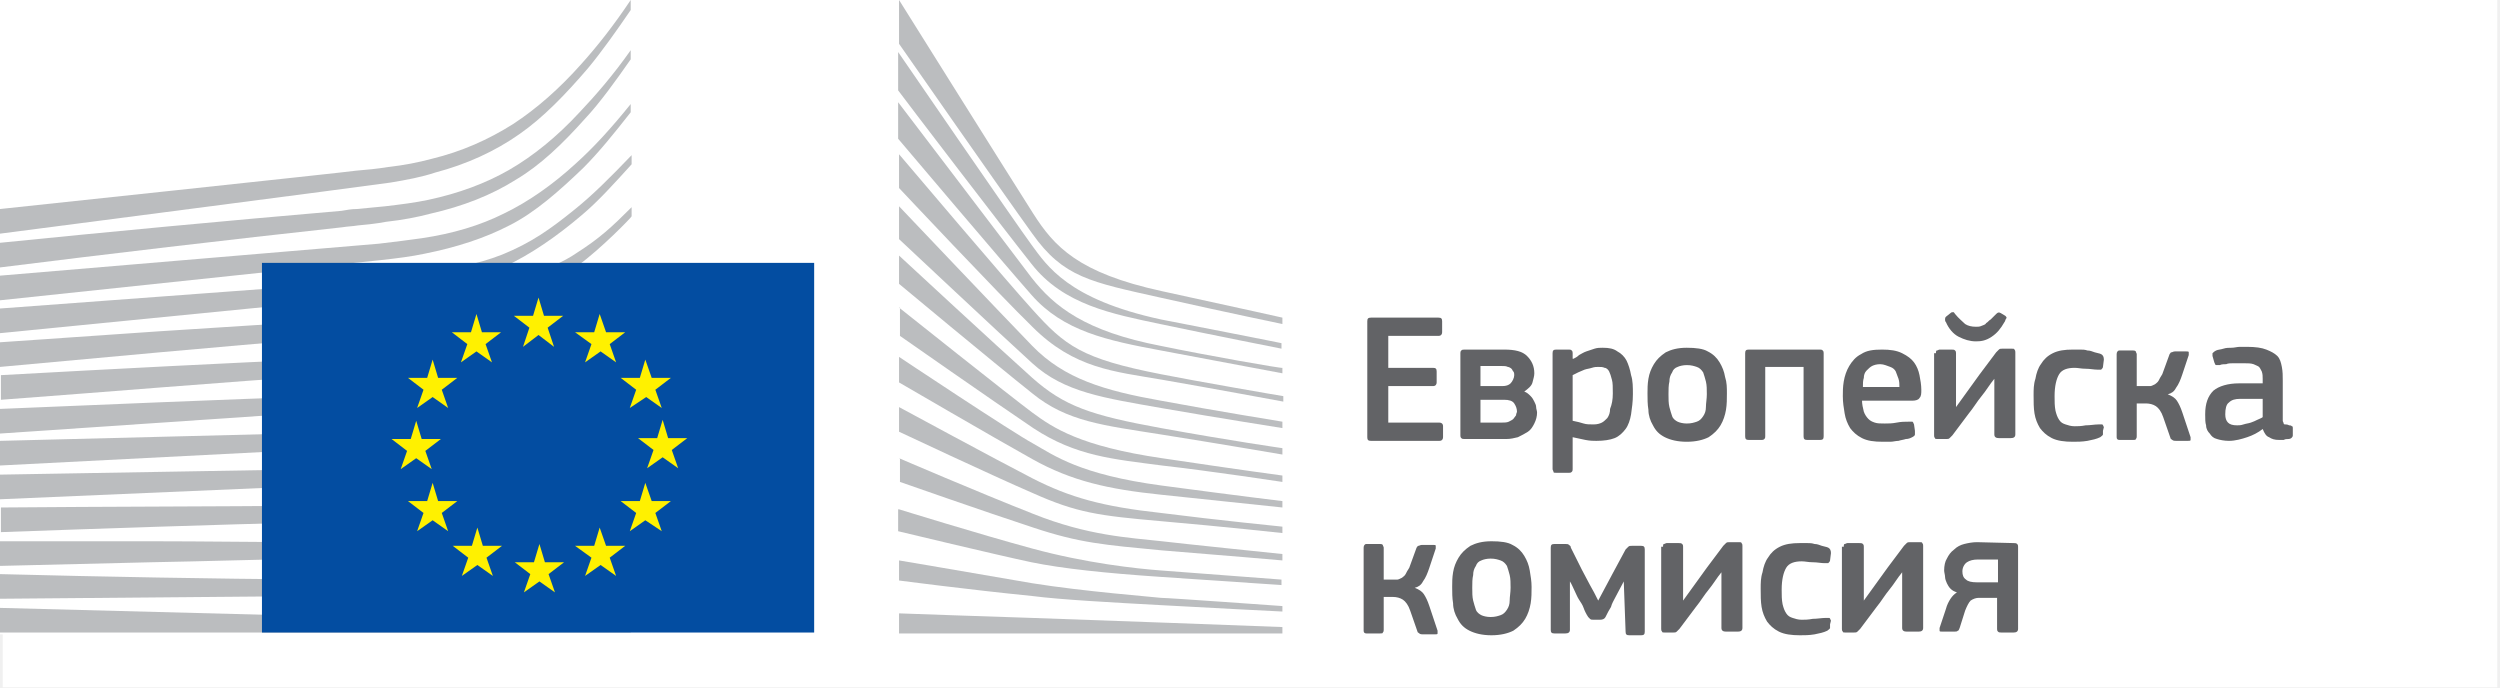
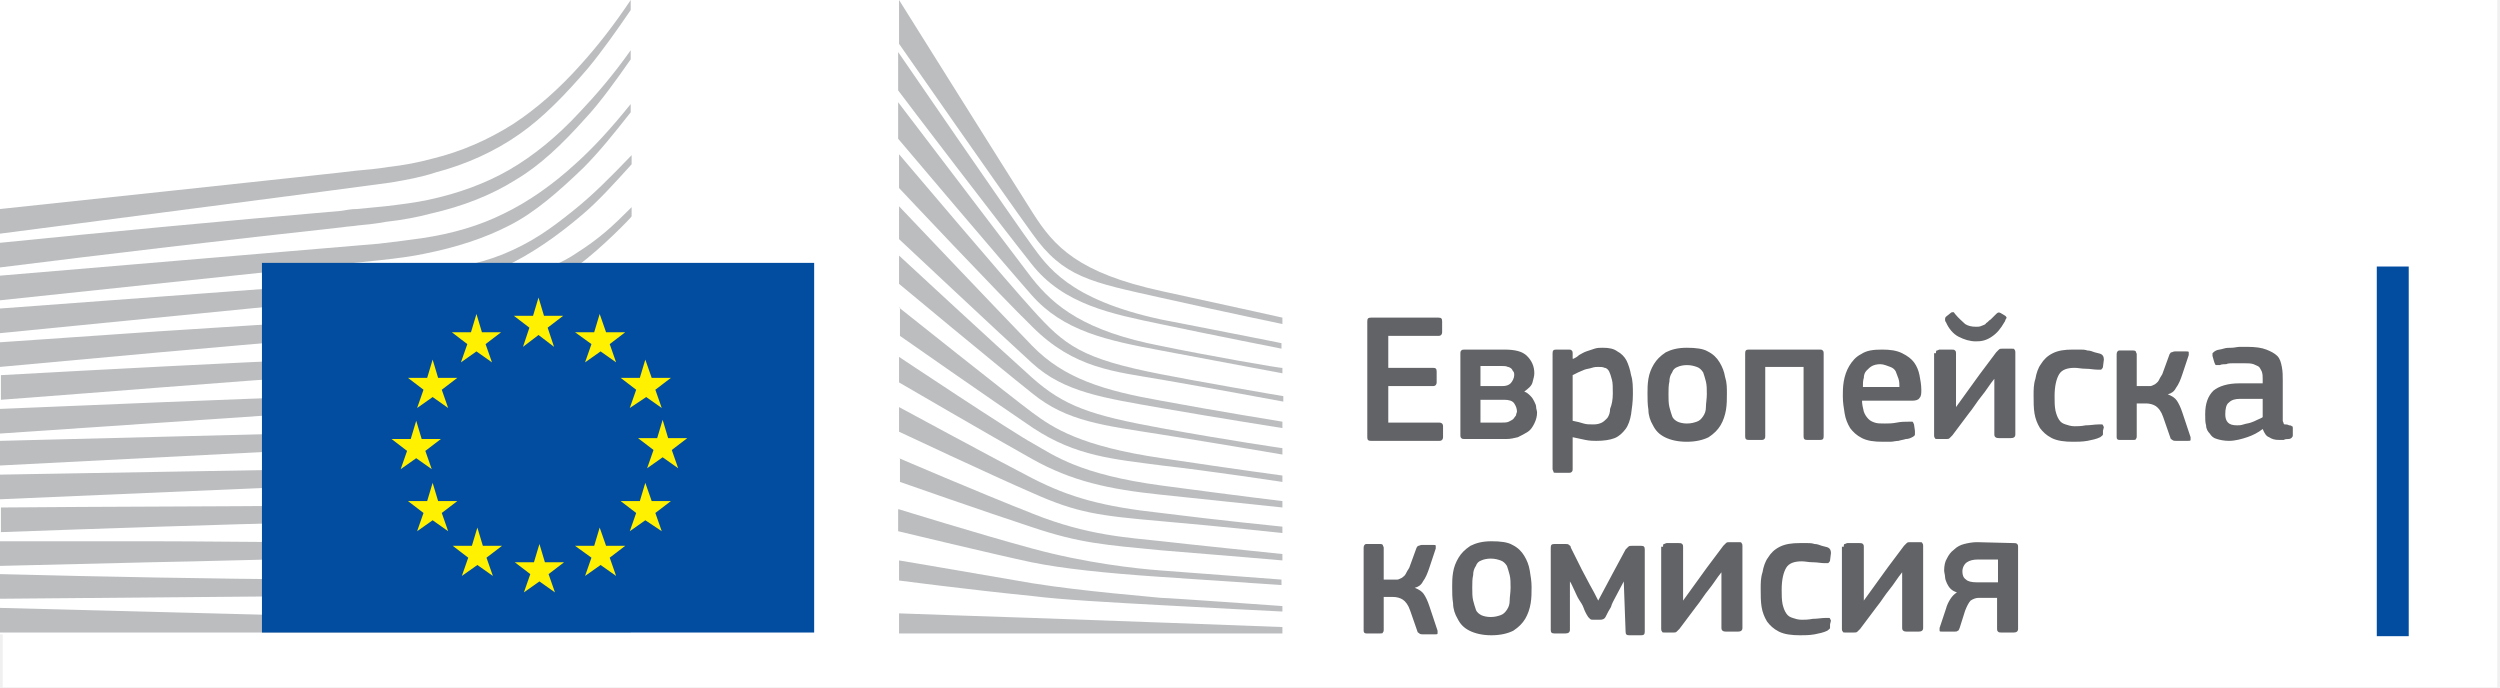
<svg xmlns="http://www.w3.org/2000/svg" version="1.1" id="Layer_1" x="0px" y="0px" viewBox="0 0 273.9 75.3" style="enable-background:new 0 0 273.9 75.3;" xml:space="preserve">
  <style type="text/css">
	.st0{fill:#FFFFFF;}
	.st1{fill:#BBBDBF;}
	.st2{fill:#034DA1;}
	.st3{fill:#FFF100;}
	.st4{fill:#626366;}
</style>
-   <rect x="0.3" y="0" class="st0" width="273.3" height="75.3" />
+   <rect x="0.3" class="st0" width="273.3" height="75.3" />
  <g>
    <path id="path-3" class="st0" d="M0,0h264.9v69.5H0V0z" />
  </g>
  <g id="Page-1">
    <g id="Version-2-menu" transform="translate(-131, -108)">
      <g id="Site-header" transform="translate(131, 108)">
        <g id="logo-copy">
          <g id="Group-20">
            <g id="Clip-39-Copy">
					</g>
            <g id="Group-18-Copy">
-               <path id="Fill-40" class="st1" d="M0,25.6c0,0,41.6-5.4,42.8-5.6c1.8-0.3,3.4-0.6,4.9-1.1c3.4-0.9,6.5-2.3,9.2-4.2        c2.6-1.8,5.1-4.4,7.5-7.2c1.5-1.8,3.2-4.2,4.7-6.4V0c-1.8,2.7-3.6,5-5.4,7c-2.4,2.7-4.9,4.9-7.5,6.6c-2.7,1.7-5.6,3-8.9,3.8        c-1.5,0.4-3,0.7-4.8,0.9c-1.2,0.2-2.3,0.3-3.5,0.4c-0.4,0.1-39,4.2-39,4.2V25.6z" />
+               <path id="Fill-40" class="st1" d="M0,25.6c0,0,41.6-5.4,42.8-5.6c1.8-0.3,3.4-0.6,4.9-1.1c3.4-0.9,6.5-2.3,9.2-4.2        c2.6-1.8,5.1-4.4,7.5-7.2c1.5-1.8,3.2-4.2,4.7-6.4V0c-1.8,2.7-3.6,5-5.4,7c-2.4,2.7-4.9,4.9-7.5,6.6c-2.7,1.7-5.6,3-8.9,3.8        c-1.5,0.4-3,0.7-4.8,0.9c-1.2,0.2-2.3,0.3-3.5,0.4c-0.4,0.1-39,4.2-39,4.2S0,25.6,0,25.6z" />
              <path id="Fill-41" class="st1" d="M55.8,18.6c-2.6,1.5-5.6,2.6-8.9,3.3c-1.4,0.3-3,0.5-4.7,0.7c-1,0.1-2.1,0.2-3.1,0.3        c-0.6,0-1.1,0.1-1.7,0.2C24.6,24.2,11.9,25.4,0,26.6v2.7c12-1.5,24.7-3,37.5-4.4c0.6-0.1,1.1-0.1,1.7-0.2        c1-0.1,2.1-0.2,3.1-0.4c1.8-0.2,3.4-0.5,4.9-0.9c3.5-0.8,6.6-2,9.3-3.7c2.7-1.6,5.1-3.9,7.6-6.7c1.6-1.7,3.4-4.2,5-6.5v-1        c-1.9,2.7-3.8,4.9-5.6,6.8C61,15,58.4,17.1,55.8,18.6" />
              <path id="Fill-42" class="st1" d="M63.1,17.9c-2.5,2.3-5.2,4.2-7.9,5.5c-2.6,1.3-5.6,2.2-9,2.7c-1.4,0.2-3,0.4-4.7,0.6L0,30.2        v2.7L36.9,29l4.8-0.5c1.8-0.2,3.4-0.4,4.8-0.7c3.5-0.7,6.6-1.7,9.3-3.1c2.8-1.4,5.5-3.8,8.1-6.3c1.7-1.7,3.4-3.8,5.2-6.1v-0.9        C67,14,65.1,16.1,63.1,17.9" />
              <path id="Fill-43" class="st1" d="M53.1,32c-2.4,1.4-4.2,2.1-7.7,2.5c-2.1,0.2-4.2,0.3-6.3,0.4c-1,0.1-2,0.1-3,0.2        c-6.3,0.4-12.4,0.8-18.7,1.2L0,37.5v2.7l17.5-1.6c5.7-0.5,12.2-1.1,18.7-1.6l4.7-0.4c1.8-0.1,3.3-0.3,4.7-0.5        c3.6-0.5,6.6-1.2,9.3-2.2c2.9-1.1,5.6-2.8,8.4-4.8c2.5-1.8,5.9-5.3,5.9-5.4v-1c-2.2,2.2-3.5,3.4-6,5        C60.2,29.8,55.2,30.8,53.1,32" />
              <path id="Fill-44" class="st1" d="M54,37.2c-2.6,0.8-5.6,1.3-9,1.6c-1.4,0.1-2.9,0.2-4.6,0.3l-4.6,0.2        c-11.5,0.5-23,1.1-35.7,1.8v2.7c12.1-0.9,23.9-1.9,35.8-2.7l4.6-0.3c1.8-0.1,3.3-0.2,4.7-0.4c3.5-0.4,6.6-1,9.2-1.9        c3-0.9,5.9-2.3,8.6-4.1c2-1.3,4-2.8,6.2-4.7l0,0c-2.3,2-4.5,2.4-6.7,3.8C59.7,35.1,56.8,36.3,54,37.2" />
              <path id="Fill-45" class="st1" d="M53.5,41.7c-2.6,0.6-5.5,1-9,1.3c-1.4,0.1-2.8,0.2-4.6,0.2l-4.6,0.2        C23.8,43.8,12,44.3,0,44.8v2.7c11.9-0.8,23.6-1.6,35.4-2.4l4.6-0.3c1.8-0.1,3.3-0.2,4.6-0.3c3.6-0.3,6.5-0.8,9.2-1.5        c3-0.8,6-1.9,8.7-3.4c2.1-1.1,4.3-2.5,6.5-4.2v-1.2c-2.4,1.7-4.7,3.2-7,4.3C59.4,40,56.5,41,53.5,41.7" />
              <path id="Fill-46" class="st1" d="M53.1,46.1c-2.6,0.5-5.5,0.8-9,1c-1.3,0.1-2.7,0.1-4.5,0.2L0,48.3V51l35.1-1.8l4.6-0.2        c1.8-0.1,3.2-0.2,4.6-0.3c3.5-0.3,6.4-0.7,9.1-1.2c3.1-0.6,6-1.6,8.8-2.8c2.3-1,4.5-2.1,6.9-3.6V40c-2.5,1.5-4.9,2.7-7.3,3.6        C59.1,44.7,56.1,45.6,53.1,46.1" />
              <path id="Fill-47" class="st1" d="M52.8,50.5c-4.9,0.7-9.9,0.7-14.7,0.8c-1.1,0-2.2,0-3.3,0.1L0,52v2.7l34.9-1.5        c1.1-0.1,2.2-0.1,3.3-0.1c4.9-0.2,9.9-0.4,14.8-1.2c3.1-0.5,6.1-1.2,8.9-2.2c2.3-0.8,4.7-1.8,7.2-3v-1        c-2.6,1.2-5.1,2.2-7.5,2.9C58.8,49.5,55.9,50.1,52.8,50.5" />
              <path id="Fill-48" class="st1" d="M52.6,55c-4.6,0.4-9.2,0.4-13.7,0.4c-1.4,0-2.8,0-4.2,0c-11.5,0.1-23,0.1-34.6,0.2v2.7        c11.1-0.4,22.9-0.8,34.7-1.1c1.4,0,2.8-0.1,4.2-0.1c4.5-0.1,9.2-0.2,13.8-0.7c3.2-0.3,6.1-0.9,8.9-1.6c2.4-0.6,5-1.4,7.5-2.4        v-1c-2.6,0.9-5.2,1.7-7.7,2.3C58.6,54.3,55.7,54.7,52.6,55" />
              <path id="Fill-49" class="st1" d="M52.4,59.4c-1.9,0.1-4,0.1-6.3,0.1c-0.9,0-1.8,0-2.6,0l-9-0.1c-6.1,0-12.2-0.1-17.9-0.1        L0,59.3V62l16.6-0.4c5.7-0.1,11.8-0.3,17.9-0.4l9-0.1c2.5,0,5.7-0.1,9-0.3c3.2-0.2,6.1-0.5,9-1c2.5-0.4,5.1-1,7.7-1.6v-1        c-2.7,0.6-5.3,1.1-7.9,1.5C58.5,59,55.6,59.3,52.4,59.4" />
              <path id="Fill-50" class="st1" d="M43.3,63.6l-8.9-0.1C23,63.4,11.6,63.2,0,62.9v2.7c11.1-0.1,22.8-0.2,34.4-0.3l8.9-0.1        c3-0.1,6-0.1,8.9-0.2c6.1-0.2,11.6-0.6,16.8-1.3v-0.9c-5.2,0.6-10.7,0.9-16.8,0.9C49.3,63.7,46.3,63.7,43.3,63.6" />
              <path id="Fill-51" class="st1" d="M69.1,68.4L0,66.6v2.7h69.1V68.4z" />
              <path id="Fill-52" class="st1" d="M62.9,23c-2.6,2.1-4.7,3.6-7.9,4.9c-2.8,1.1-5.8,1.6-9.2,2.1c-2.2,0.3-4.5,0.8-6.7,0.9        c-0.9,0.1-1.8,0.1-2.7,0.2L0,33.8v2.7l36.5-3.6l4.7-0.4c1.8-0.2,3.3-0.4,4.8-0.6c3.5-0.6,6.6-1.4,9.3-2.7        c2.8-1.3,5.7-3.3,8.4-5.6c1.8-1.5,3.6-3.5,5.5-5.6v-1C66.8,19.5,64.9,21.4,62.9,23" />
              <path id="Fill-53" class="st1" d="M98.5,0c0,0,12.4,19.8,14.7,23.4c2.3,3.6,4.9,6.5,14.1,8.5s13.2,2.9,13.2,2.9v0.7        c0,0-5.8-1.2-13.4-2.9s-10.6-2.2-14-7c-2.9-4-14.6-20.8-14.6-20.8V0z" />
              <path id="Fill-54" class="st1" d="M98.5,22.6c0,0,11.3,11.9,14.6,15.3c3.5,3.6,7.9,4.9,14.1,6c5.9,1.1,13.3,2.3,13.3,2.3v0.7        c0,0-7-1.1-13.3-2.2c-6.2-1.1-10.6-1.7-14.1-4.9c-3.2-2.9-14.6-13.6-14.6-13.6V22.6z" />
              <path id="Fill-55" class="st1" d="M98.5,28c0,0,10.8,10,14.6,13.4c3.5,3.1,6.4,4.1,14.1,5.5s13.3,2.2,13.3,2.2v0.7        c0,0-7-1.2-13.3-2.2s-10.3-1.4-14.1-4.5c-4.4-3.5-14.6-12-14.6-12V28z" />
-               <path id="Fill-56" class="st1" d="M98.5,33.7c0,0,12.3,9.8,14.6,11.5c2.3,1.7,5.3,3.7,14.2,5c8.7,1.3,13.2,1.9,13.2,1.9v0.7        c0,0-7.9-1.2-13.2-1.8c-5.3-0.7-9.4-1-14.1-4.1c-4.6-3.1-14.6-10.1-14.6-10.1v-3.1H98.5z" />
+               <path id="Fill-56" class="st1" d="M98.5,33.7c0,0,12.3,9.8,14.6,11.5c2.3,1.7,5.3,3.7,14.2,5c8.7,1.3,13.2,1.9,13.2,1.9v0.7        c0,0-7.9-1.2-13.2-1.8c-5.3-0.7-9.4-1-14.1-4.1c-4.6-3.1-14.6-10.1-14.6-10.1v-3.1C98.6,33.7,98.5,33.7,98.5,33.7z" />
              <path id="Fill-57" class="st1" d="M98.5,39.1c0,0,12.3,8.2,14.7,9.5c2.3,1.3,5.1,3.4,14.1,4.6c9,1.2,13.2,1.7,13.2,1.7v0.7        c0,0-7.5-0.8-13.3-1.4c-5.8-0.6-9.8-1.5-14.1-3.9c-4.3-2.4-14.6-8.4-14.6-8.4V39.1z" />
              <path id="Fill-58" class="st1" d="M98.5,44.6c0,0,10.9,5.9,14.6,7.8c4.1,2.1,7.7,3.1,14.1,3.8c6.3,0.8,13.3,1.5,13.3,1.5v0.7        c0,0-6.4-0.7-13.3-1.3c-6.8-0.6-9.2-0.9-14.1-3.1c-4.4-1.9-14.6-6.7-14.6-6.7V44.6z" />
-               <path id="Fill-59" class="st1" d="M98.5,50.2c0,0,8.6,3.7,14.7,6.1c6,2.4,10.5,2.6,14.1,3c1.6,0.2,13.2,1.4,13.2,1.4v0.7        c0,0-6.9-0.6-13.2-1.1c-6.3-0.6-9-0.8-14.1-2.5c-5.2-1.7-14.6-5-14.6-5v-2.6H98.5z" />
-               <path id="Fill-60" class="st1" d="M98.5,55.8c0,0,8.7,2.7,14.6,4.3s11.4,2.2,14.1,2.4s13.2,1,13.2,1v0.6c0,0-6-0.4-13.3-0.9        c-5.9-0.4-10.7-0.9-14.1-1.6c-3.8-0.8-14.6-3.4-14.6-3.4v-2.4H98.5z" />
+               <path id="Fill-59" class="st1" d="M98.5,50.2c0,0,8.6,3.7,14.7,6.1c6,2.4,10.5,2.6,14.1,3c1.6,0.2,13.2,1.4,13.2,1.4v0.7        c0,0-6.9-0.6-13.2-1.1c-6.3-0.6-9-0.8-14.1-2.5c-5.2-1.7-14.6-5-14.6-5v-2.6C98.6,50.2,98.5,50.2,98.5,50.2z" />
+               <path id="Fill-60" class="st1" d="M98.5,55.8c0,0,8.7,2.7,14.6,4.3s11.4,2.2,14.1,2.4s13.2,1,13.2,1v0.6c0,0-6-0.4-13.3-0.9        c-5.9-0.4-10.7-0.9-14.1-1.6c-3.8-0.8-14.6-3.4-14.6-3.4v-2.4C98.4,55.8,98.5,55.8,98.5,55.8z" />
              <path id="Fill-61" class="st1" d="M98.5,61.4c0,0,7.1,1.2,14.6,2.5c5.6,0.9,13.3,1.5,14.1,1.6c0.8,0,13.3,0.9,13.3,0.9V67        c0,0-8-0.4-13.3-0.7c-5.5-0.3-11-0.6-14.1-1c-7-0.7-14.6-1.7-14.6-1.7V61.4z" />
              <path id="Fill-62" class="st1" d="M98.5,67.2c0,0,11.2,0.4,14.6,0.5s27.4,1,27.4,1v0.7h-42V67.2z" />
              <path id="Fill-63" class="st1" d="M127.2,35c-10.2-2.2-12.5-5.9-14.2-8.2S98.4,5.7,98.4,5.7v4.2c0.5,0.7,11.5,15.1,14.6,19        c3.5,4.5,8.9,5.5,14.1,6.6c5.2,1.1,13.3,2.7,13.3,2.7v-0.6C140.5,37.6,129.8,35.5,127.2,35" />
              <path id="Fill-64" class="st1" d="M127.2,37.9c-8.3-1.6-11.7-4.3-14.2-7.5c-2.4-3.2-14.6-19.2-14.6-19.2v4        c0.5,0.6,11.6,13.7,14.6,17.1c3.5,4,8.3,5,14.2,6.1s13.3,2.5,13.3,2.5v-0.6C140.5,40.4,132,38.9,127.2,37.9" />
              <path id="Fill-65" class="st1" d="M127.2,41c-8.7-1.7-10.5-3.1-14.1-7.1c-2.3-2.5-14.1-16.4-14.6-17v3.7        c0,0,11,11.7,14.6,15.2c4.6,4.6,9,4.9,14.2,5.8c5.2,0.9,13.3,2.4,13.3,2.4v-0.6C140.5,43.4,130.7,41.7,127.2,41" />
              <path id="Fill-66" class="st2" d="M89.3,28.8H28.7v40.5h60.5V28.8H89.3z" />
              <path id="Fill-67" class="st3" d="M59.6,34.6h2.1L60,35.9l0.7,2.1L59,36.7L57.3,38l0.7-2.1l-1.7-1.3h2.1l0.6-2L59.6,34.6z" />
              <path id="Fill-68" class="st3" d="M59.7,61.6h2.1l-1.7,1.3l0.7,2l-1.7-1.2l-1.7,1.2l0.7-2l-1.7-1.3h2.1l0.6-2L59.7,61.6z" />
              <path id="Fill-69" class="st3" d="M66.4,59.8h2.1l-1.7,1.3l0.7,2l-1.7-1.2l-1.7,1.2l0.7-2L63,59.8h2.1l0.6-2L66.4,59.8z" />
              <path id="Fill-70" class="st3" d="M66.4,36.4h2.1l-1.7,1.3l0.7,2l-1.7-1.2l-1.7,1.2l0.7-2L63,36.4h2.1l0.6-2L66.4,36.4z" />
              <path id="Fill-71" class="st3" d="M71.4,41.4h2.1l-1.7,1.3l0.7,2l-1.7-1.2L69,44.7l0.7-2L68,41.4h2.1l0.6-2L71.4,41.4z" />
              <path id="Fill-72" class="st3" d="M71.4,54.9h2.1l-1.7,1.3l0.7,2L70.7,57L69,58.2l0.7-2L68,54.9h2.1l0.6-2L71.4,54.9z" />
              <path id="Fill-73" class="st3" d="M73.2,48h2.1l-1.7,1.3l0.7,2l-1.7-1.2l-1.7,1.2l0.7-2L69.9,48H72l0.6-2L73.2,48z" />
              <path id="Fill-74" class="st3" d="M52.8,36.4h2.1l-1.7,1.3l0.7,2l-1.7-1.2l-1.7,1.2l0.7-2l-1.7-1.3h2.1l0.6-2L52.8,36.4z" />
              <path id="Fill-75" class="st3" d="M48,41.4h2.1l-1.7,1.3l0.7,2l-1.7-1.2l-1.7,1.2l0.7-2l-1.7-1.3h2.1l0.6-2L48,41.4z" />
              <path id="Fill-76" class="st3" d="M46.2,48.1h2.1l-1.7,1.3l0.7,2l-1.7-1.2l-1.7,1.2l0.7-2l-1.7-1.3H45l0.6-2L46.2,48.1z" />
              <path id="Fill-77" class="st3" d="M48,54.9h2.1l-1.7,1.3l0.7,2L47.4,57l-1.7,1.2l0.7-2l-1.7-1.3h2.1l0.6-2L48,54.9z" />
              <path id="Fill-78" class="st3" d="M52.9,59.8H55l-1.7,1.3l0.7,2l-1.7-1.2l-1.7,1.2l0.7-2l-1.7-1.3h2.1l0.6-2L52.9,59.8z" />
            </g>
          </g>
        </g>
      </g>
    </g>
  </g>
  <g>
    <path class="st4" d="M149.8,35.2c0-0.3,0.1-0.4,0.4-0.4h7.4c0.3,0,0.4,0.1,0.4,0.4v1.2c0,0.2-0.1,0.4-0.4,0.4h-5.5v3.5h4.9   c0.3,0,0.4,0.1,0.4,0.4v1.2c0,0.2-0.1,0.4-0.4,0.4h-4.9v4h5.6c0.2,0,0.4,0.1,0.4,0.4v1.2c0,0.2-0.1,0.4-0.4,0.4h-7.5   c-0.3,0-0.4-0.1-0.4-0.4V35.2z" />
    <path class="st4" d="M160.5,48.1c-0.2,0-0.3,0-0.4-0.1c-0.1-0.1-0.1-0.2-0.1-0.3v-9c0-0.1,0-0.2,0.1-0.3s0.2-0.1,0.4-0.1h4.3   c1.2,0,2,0.2,2.5,0.7s0.8,1.1,0.8,1.9c0,0.3-0.1,0.6-0.2,1c-0.1,0.4-0.5,0.7-0.9,1c0.3,0.1,0.5,0.3,0.7,0.5s0.3,0.4,0.4,0.6   c0.1,0.2,0.2,0.4,0.2,0.6c0,0.2,0.1,0.4,0.1,0.6c0,0.4-0.1,0.8-0.3,1.2s-0.4,0.7-0.7,0.9s-0.7,0.4-1.1,0.6   c-0.4,0.1-0.8,0.2-1.3,0.2C165,48.1,160.5,48.1,160.5,48.1z M165.9,41.1c0-0.1,0-0.3-0.1-0.4s-0.1-0.2-0.2-0.3   c-0.1-0.1-0.3-0.2-0.4-0.2c-0.2-0.1-0.4-0.1-0.7-0.1h-2.3v2.2h2.4c0.4,0,0.7-0.1,0.9-0.3S165.9,41.4,165.9,41.1z M166.2,45.1   c0-0.3-0.1-0.6-0.3-0.9c-0.2-0.3-0.6-0.4-1.1-0.4h-2.6v2.5h2.3c0.3,0,0.6,0,0.8-0.1s0.4-0.2,0.5-0.3s0.2-0.3,0.3-0.4   C166.1,45.3,166.2,45.2,166.2,45.1z" />
    <path class="st4" d="M178.9,43.2c0,0.8-0.1,1.5-0.2,2.2c-0.1,0.6-0.3,1.2-0.6,1.6c-0.3,0.4-0.7,0.8-1.2,1s-1.2,0.3-2,0.3   c-0.3,0-0.7,0-1.2-0.1s-0.9-0.2-1.4-0.3l0,0v3.5c0,0.1,0,0.2-0.1,0.3s-0.2,0.1-0.3,0.1h-1.4c-0.2,0-0.3,0-0.3-0.1s-0.1-0.2-0.1-0.3   V38.7c0-0.3,0.1-0.4,0.4-0.4h1.4c0.1,0,0.2,0,0.3,0.1s0.1,0.2,0.1,0.3v0.6h0.1c0.2-0.1,0.4-0.2,0.6-0.4c0.2-0.1,0.5-0.3,0.8-0.4   c0.3-0.1,0.6-0.2,0.9-0.3s0.6-0.1,0.9-0.1c0.7,0,1.2,0.1,1.6,0.4c0.4,0.2,0.8,0.6,1,1s0.4,1,0.5,1.6   C178.9,41.7,178.9,42.4,178.9,43.2z M176.7,43.1c0-0.6,0-1.2-0.1-1.5c-0.1-0.4-0.2-0.7-0.3-0.9s-0.3-0.4-0.5-0.4   c-0.2-0.1-0.4-0.1-0.7-0.1c-0.2,0-0.4,0-0.7,0.1s-0.5,0.1-0.8,0.2c-0.2,0.1-0.5,0.2-0.7,0.3s-0.4,0.2-0.6,0.3v5   c0.5,0.1,0.9,0.2,1.2,0.3s0.7,0.1,1.1,0.1c0.4,0,0.7-0.1,0.9-0.2c0.2-0.1,0.4-0.3,0.6-0.5c0.2-0.3,0.3-0.6,0.3-1   C176.6,44.3,176.7,43.8,176.7,43.1z" />
    <path class="st4" d="M189.2,43.1c0,0.6,0,1.2-0.1,1.8s-0.3,1.2-0.6,1.7s-0.7,0.9-1.3,1.3c-0.6,0.3-1.4,0.5-2.4,0.5   s-1.8-0.2-2.4-0.5s-1-0.7-1.3-1.3c-0.3-0.5-0.5-1.1-0.5-1.7c-0.1-0.6-0.1-1.2-0.1-1.8c0-0.5,0-1,0.1-1.6s0.3-1.1,0.6-1.6   s0.7-0.9,1.3-1.3c0.6-0.3,1.3-0.5,2.3-0.5s1.8,0.1,2.3,0.4c0.6,0.3,1,0.7,1.3,1.2s0.5,1,0.6,1.6C189.2,41.9,189.2,42.5,189.2,43.1z    M187,43.2c0-0.5,0-1-0.1-1.4s-0.2-0.7-0.3-1c-0.2-0.3-0.4-0.5-0.7-0.6s-0.6-0.2-1.1-0.2c-0.4,0-0.8,0.1-1,0.2   c-0.3,0.1-0.5,0.3-0.6,0.6c-0.2,0.3-0.3,0.6-0.3,1c-0.1,0.4-0.1,0.9-0.1,1.4s0,1,0.1,1.4s0.2,0.7,0.3,1s0.4,0.5,0.6,0.6   s0.6,0.2,1,0.2c0.5,0,0.8-0.1,1.1-0.2c0.3-0.1,0.5-0.3,0.7-0.6s0.3-0.6,0.3-1S187,43.7,187,43.2z" />
    <path class="st4" d="M199.8,47.8c0,0.3-0.1,0.4-0.4,0.4H198c-0.3,0-0.4-0.1-0.4-0.4v-7.6h-4.2v7.6c0,0.1,0,0.2-0.1,0.3   s-0.2,0.1-0.3,0.1h-1.4c-0.3,0-0.4-0.1-0.4-0.4v-9.1c0-0.3,0.1-0.4,0.4-0.4h7.8c0.1,0,0.2,0,0.3,0.1s0.1,0.2,0.1,0.3L199.8,47.8   L199.8,47.8z" />
    <path class="st4" d="M204,43.8c0,0.5,0.1,0.9,0.2,1.3c0.1,0.3,0.3,0.6,0.5,0.8s0.4,0.3,0.7,0.4c0.3,0.1,0.6,0.1,1.1,0.1   c0.4,0,0.8,0,1.3-0.1s0.9-0.1,1.3-0.1c0.2,0,0.3,0,0.4,0c0.1,0,0.1,0.1,0.2,0.3l0.1,0.7c0,0.1,0,0.3,0,0.4s-0.1,0.2-0.3,0.3   s-0.4,0.2-0.7,0.2c-0.3,0.1-0.5,0.1-0.8,0.2c-0.3,0-0.6,0.1-0.9,0.1c-0.3,0-0.6,0-0.8,0c-1,0-1.7-0.1-2.3-0.4   c-0.6-0.3-1-0.7-1.3-1.1c-0.3-0.5-0.5-1-0.6-1.6s-0.2-1.2-0.2-1.9c0-0.5,0-1,0.1-1.6s0.3-1.2,0.6-1.7s0.7-1,1.3-1.3   c0.6-0.4,1.3-0.5,2.3-0.5c0.9,0,1.6,0.1,2.2,0.4c0.6,0.3,1,0.6,1.3,1s0.5,0.9,0.6,1.4s0.2,1.1,0.2,1.6c0,0.4,0,0.7-0.2,0.9   c-0.1,0.2-0.4,0.3-0.8,0.3H204V43.8z M206,39.9c-0.4,0-0.7,0.1-0.9,0.2c-0.2,0.1-0.4,0.3-0.6,0.5c-0.2,0.2-0.3,0.5-0.3,0.8   c-0.1,0.3-0.1,0.6-0.1,1h4c0-0.3,0-0.6-0.1-0.9s-0.2-0.5-0.3-0.8c-0.1-0.2-0.3-0.4-0.6-0.5S206.4,39.9,206,39.9z" />
-     <path class="st4" d="M212.1,38.7c0-0.1,0-0.3,0.1-0.3s0.2-0.1,0.3-0.1h1.3c0.2,0,0.3,0,0.4,0.1c0.1,0.1,0.1,0.2,0.1,0.3v5.9l0,0   l2.6-3.6l1.8-2.4c0.1-0.1,0.2-0.2,0.3-0.3s0.2-0.1,0.4-0.1h1c0.2,0,0.3,0,0.3,0.1c0.1,0.1,0.1,0.2,0.1,0.3v9c0,0.3-0.2,0.4-0.5,0.4   H219c-0.3,0-0.5-0.1-0.5-0.4v-6.1l0,0c-0.5,0.6-0.9,1.3-1.4,1.9c-0.5,0.6-0.9,1.3-1.4,1.9c-0.3,0.4-0.6,0.8-0.9,1.2   c-0.3,0.4-0.6,0.8-0.9,1.2c-0.1,0.1-0.2,0.2-0.3,0.3s-0.2,0.1-0.4,0.1h-0.9c-0.2,0-0.3,0-0.3-0.1c-0.1-0.1-0.1-0.2-0.1-0.3v-9   H212.1z M216.5,37.4c-0.7,0-1.3-0.2-1.9-0.5c-0.6-0.3-1.1-0.9-1.4-1.6c-0.1-0.1-0.1-0.2-0.1-0.3s0-0.2,0.1-0.3l0.5-0.4   c0.1-0.1,0.2-0.1,0.3-0.1s0.1,0.1,0.2,0.2c0.4,0.5,0.8,0.8,1.1,1.1c0.3,0.2,0.7,0.3,1.2,0.3c0.2,0,0.4,0,0.6-0.1   c0.2-0.1,0.4-0.1,0.5-0.3c0.2-0.1,0.3-0.3,0.5-0.4c0.2-0.2,0.4-0.4,0.6-0.6c0.2-0.2,0.3-0.2,0.5-0.1l0.5,0.3   c0.1,0.1,0.2,0.2,0.1,0.3s-0.1,0.3-0.2,0.4c-0.4,0.7-0.8,1.2-1.4,1.6S217.1,37.4,216.5,37.4z" />
+     <path class="st4" d="M212.1,38.7c0-0.1,0-0.3,0.1-0.3s0.2-0.1,0.3-0.1h1.3c0.2,0,0.3,0,0.4,0.1c0.1,0.1,0.1,0.2,0.1,0.3v5.9l0,0   l2.6-3.6l1.8-2.4c0.1-0.1,0.2-0.2,0.3-0.3s0.2-0.1,0.4-0.1h1c0.2,0,0.3,0,0.3,0.1c0.1,0.1,0.1,0.2,0.1,0.3v9c0,0.3-0.2,0.4-0.5,0.4   H219c-0.3,0-0.5-0.1-0.5-0.4v-6.1l0,0c-0.5,0.6-0.9,1.3-1.4,1.9c-0.5,0.6-0.9,1.3-1.4,1.9c-0.3,0.4-0.6,0.8-0.9,1.2   c-0.3,0.4-0.6,0.8-0.9,1.2c-0.1,0.1-0.2,0.2-0.3,0.3s-0.2,0.1-0.4,0.1h-0.9c-0.2,0-0.3,0-0.3-0.1c-0.1-0.1-0.1-0.2-0.1-0.3v-9   C211.9,38.7,212.1,38.7,212.1,38.7z M216.5,37.4c-0.7,0-1.3-0.2-1.9-0.5c-0.6-0.3-1.1-0.9-1.4-1.6c-0.1-0.1-0.1-0.2-0.1-0.3   s0-0.2,0.1-0.3l0.5-0.4c0.1-0.1,0.2-0.1,0.3-0.1s0.1,0.1,0.2,0.2c0.4,0.5,0.8,0.8,1.1,1.1c0.3,0.2,0.7,0.3,1.2,0.3   c0.2,0,0.4,0,0.6-0.1c0.2-0.1,0.4-0.1,0.5-0.3c0.2-0.1,0.3-0.3,0.5-0.4c0.2-0.2,0.4-0.4,0.6-0.6c0.2-0.2,0.3-0.2,0.5-0.1l0.5,0.3   c0.1,0.1,0.2,0.2,0.1,0.3s-0.1,0.3-0.2,0.4c-0.4,0.7-0.8,1.2-1.4,1.6S217.1,37.4,216.5,37.4z" />
    <path class="st4" d="M230.4,47.2c0,0.1,0,0.3,0,0.4s-0.2,0.2-0.3,0.3c-0.4,0.2-0.9,0.3-1.4,0.4c-0.6,0.1-1.1,0.1-1.6,0.1   c-0.9,0-1.7-0.1-2.3-0.4s-1-0.7-1.3-1.1c-0.3-0.5-0.5-1-0.6-1.6s-0.1-1.3-0.1-2c0-0.6,0-1.2,0.2-1.8c0.1-0.6,0.3-1.2,0.6-1.6   c0.3-0.5,0.7-0.9,1.3-1.2s1.3-0.4,2.2-0.4c0.2,0,0.5,0,0.8,0s0.5,0,0.8,0.1c0.3,0,0.5,0.1,0.8,0.2s0.5,0.1,0.7,0.2   c0.2,0.1,0.3,0.3,0.3,0.6l-0.1,0.8c0,0.1-0.1,0.2-0.2,0.3c-0.1,0-0.2,0-0.4,0c-0.4,0-0.8-0.1-1.3-0.1s-0.8-0.1-1.2-0.1   c-0.8,0-1.4,0.2-1.7,0.7s-0.5,1.3-0.5,2.4c0,0.6,0,1.1,0.1,1.6c0.1,0.4,0.2,0.7,0.4,1s0.4,0.4,0.7,0.5s0.6,0.2,1,0.2   c0.3,0,0.7,0,1.2-0.1c0.5,0,1-0.1,1.4-0.1c0.2,0,0.3,0,0.4,0c0.1,0,0.1,0.1,0.2,0.3L230.4,47.2z" />
    <path class="st4" d="M234.1,47.8c0,0.1,0,0.2-0.1,0.3c0,0.1-0.1,0.1-0.3,0.1h-1.5c-0.2,0-0.3-0.1-0.3-0.3v-9.1   c0-0.2,0.1-0.4,0.3-0.4h1.5c0.1,0,0.2,0,0.3,0.1c0,0.1,0.1,0.2,0.1,0.3v3.5h1c0.2,0,0.4,0,0.5,0s0.3-0.1,0.5-0.2   c0.1-0.1,0.3-0.2,0.4-0.4c0.1-0.2,0.2-0.4,0.4-0.7l0.8-2.2c0.1-0.1,0.1-0.2,0.2-0.2c0.1,0,0.2-0.1,0.4-0.1h1.2c0.2,0,0.3,0,0.3,0.1   s0,0.2,0,0.3l-0.7,2.1c-0.2,0.6-0.4,1.1-0.7,1.5c-0.2,0.4-0.5,0.6-0.9,0.7l0,0c0.5,0.2,0.8,0.4,1,0.7s0.4,0.7,0.6,1.3l0.9,2.7   c0,0.1,0,0.2,0,0.3s-0.1,0.1-0.3,0.1h-1.3c-0.1,0-0.3,0-0.4-0.1s-0.2-0.1-0.2-0.2l-0.8-2.3c-0.2-0.6-0.5-1-0.8-1.2   s-0.7-0.3-1.1-0.3h-1L234.1,47.8L234.1,47.8z" />
-     <path class="st4" d="M247.9,47c-0.5,0.4-1.1,0.7-1.7,0.9c-0.6,0.2-1.3,0.4-2,0.4c-0.5,0-1-0.1-1.3-0.2c-0.4-0.1-0.6-0.3-0.8-0.6   c-0.2-0.2-0.4-0.5-0.4-0.9c-0.1-0.3-0.1-0.7-0.1-1.2c0-1.2,0.3-2,0.9-2.6c0.6-0.5,1.6-0.8,2.8-0.8h2.6v-0.5c0-0.3,0-0.5-0.1-0.8   c-0.1-0.2-0.2-0.4-0.3-0.5s-0.4-0.2-0.6-0.3c-0.3-0.1-0.6-0.1-1-0.1c-0.2,0-0.4,0-0.6,0s-0.5,0-0.7,0s-0.5,0-0.7,0.1   c-0.2,0-0.5,0-0.7,0.1c-0.2,0-0.3,0-0.4,0c-0.1,0-0.1-0.1-0.2-0.3l-0.2-0.7c0-0.1,0-0.2,0-0.3c0.1-0.1,0.2-0.2,0.4-0.3   s0.5-0.1,0.8-0.2c0.3-0.1,0.6-0.1,0.9-0.1c0.3,0,0.6-0.1,0.9-0.1c0.3,0,0.6,0,0.8,0c0.9,0,1.6,0.1,2.1,0.3s0.9,0.4,1.2,0.7   s0.4,0.7,0.5,1.2s0.1,1,0.1,1.5v3.9c0,0.2,0,0.4,0,0.5s0.1,0.2,0.1,0.3s0.1,0.1,0.2,0.1c0.1,0,0.2,0,0.4,0.1c0.1,0,0.2,0,0.3,0.1   c0.1,0,0.1,0.1,0.1,0.2v0.8c0,0.2-0.2,0.4-0.5,0.4c-0.2,0-0.3,0-0.5,0.1c-0.2,0-0.3,0-0.5,0c-0.5,0-0.8-0.1-1.1-0.3   C248.3,47.8,248.1,47.5,247.9,47L247.9,47z M247.8,43.7h-2.4c-0.5,0-0.9,0.1-1.2,0.4c-0.3,0.2-0.4,0.7-0.4,1.3   c0,0.4,0.1,0.7,0.3,0.9s0.5,0.3,1,0.3c0.2,0,0.4,0,0.7-0.1s0.5-0.1,0.8-0.2c0.3-0.1,0.5-0.2,0.7-0.3s0.5-0.2,0.6-0.3v-2H247.8z" />
+     <path class="st4" d="M247.9,47c-0.5,0.4-1.1,0.7-1.7,0.9c-0.6,0.2-1.3,0.4-2,0.4c-0.5,0-1-0.1-1.3-0.2c-0.4-0.1-0.6-0.3-0.8-0.6   c-0.2-0.2-0.4-0.5-0.4-0.9c-0.1-0.3-0.1-0.7-0.1-1.2c0-1.2,0.3-2,0.9-2.6c0.6-0.5,1.6-0.8,2.8-0.8h2.6v-0.5c0-0.3,0-0.5-0.1-0.8   c-0.1-0.2-0.2-0.4-0.3-0.5s-0.4-0.2-0.6-0.3c-0.3-0.1-0.6-0.1-1-0.1c-0.2,0-0.4,0-0.6,0s-0.5,0-0.7,0s-0.5,0-0.7,0.1   c-0.2,0-0.5,0-0.7,0.1c-0.2,0-0.3,0-0.4,0c-0.1,0-0.1-0.1-0.2-0.3l-0.2-0.7c0-0.1,0-0.2,0-0.3c0.1-0.1,0.2-0.2,0.4-0.3   s0.5-0.1,0.8-0.2c0.3-0.1,0.6-0.1,0.9-0.1c0.3,0,0.6-0.1,0.9-0.1c0.3,0,0.6,0,0.8,0c0.9,0,1.6,0.1,2.1,0.3s0.9,0.4,1.2,0.7   s0.4,0.7,0.5,1.2s0.1,1,0.1,1.5v3.9c0,0.2,0,0.4,0,0.5s0.1,0.2,0.1,0.3s0.1,0.1,0.2,0.1c0.1,0,0.2,0,0.4,0.1c0.1,0,0.2,0,0.3,0.1   c0.1,0,0.1,0.1,0.1,0.2v0.8c0,0.2-0.2,0.4-0.5,0.4c-0.2,0-0.3,0-0.5,0.1c-0.2,0-0.3,0-0.5,0c-0.5,0-0.8-0.1-1.1-0.3   C248.3,47.8,248.1,47.5,247.9,47L247.9,47z M247.8,43.7h-2.4c-0.5,0-0.9,0.1-1.2,0.4c-0.3,0.2-0.4,0.7-0.4,1.3   c0,0.4,0.1,0.7,0.3,0.9s0.5,0.3,1,0.3c0.2,0,0.4,0,0.7-0.1s0.5-0.1,0.8-0.2c0.3-0.1,0.5-0.2,0.7-0.3s0.5-0.2,0.6-0.3v-2   C247.9,43.7,247.8,43.7,247.8,43.7z" />
    <path class="st4" d="M151.6,69c0,0.1,0,0.2-0.1,0.3c0,0.1-0.1,0.1-0.3,0.1h-1.5c-0.2,0-0.3-0.1-0.3-0.3V60c0-0.2,0.1-0.4,0.3-0.4   h1.5c0.1,0,0.2,0,0.3,0.1c0,0.1,0.1,0.2,0.1,0.3v3.5h1c0.2,0,0.4,0,0.5,0s0.3-0.1,0.5-0.2c0.1-0.1,0.3-0.2,0.4-0.4   c0.1-0.2,0.2-0.4,0.4-0.7l0.8-2.2c0.1-0.1,0.1-0.2,0.2-0.2c0.1,0,0.2-0.1,0.4-0.1h1.2c0.2,0,0.3,0,0.3,0.1s0,0.2,0,0.3l-0.7,2.1   c-0.2,0.6-0.4,1.1-0.7,1.5c-0.2,0.4-0.5,0.6-0.9,0.7l0,0c0.5,0.2,0.8,0.4,1,0.7c0.2,0.3,0.4,0.7,0.6,1.3l0.9,2.7c0,0.1,0,0.2,0,0.3   c0,0.1-0.1,0.1-0.3,0.1h-1.3c-0.1,0-0.3,0-0.4-0.1s-0.2-0.1-0.2-0.2l-0.8-2.3c-0.2-0.6-0.5-1-0.8-1.2s-0.7-0.3-1.1-0.3h-1L151.6,69   L151.6,69z" />
    <path class="st4" d="M167.8,64.3c0,0.6,0,1.2-0.1,1.8s-0.3,1.2-0.6,1.7s-0.7,0.9-1.3,1.3c-0.6,0.3-1.4,0.5-2.4,0.5   s-1.8-0.2-2.4-0.5s-1-0.7-1.3-1.3c-0.3-0.5-0.5-1.1-0.5-1.7c-0.1-0.6-0.1-1.2-0.1-1.8c0-0.5,0-1,0.1-1.6s0.3-1.1,0.6-1.6   s0.7-0.9,1.3-1.3c0.6-0.3,1.3-0.5,2.3-0.5s1.8,0.1,2.3,0.4c0.6,0.3,1,0.7,1.3,1.2s0.5,1,0.6,1.6C167.7,63.1,167.8,63.7,167.8,64.3z    M165.5,64.4c0-0.5,0-1-0.1-1.4s-0.2-0.7-0.3-1c-0.2-0.3-0.4-0.5-0.7-0.6s-0.6-0.2-1.1-0.2c-0.4,0-0.8,0.1-1,0.2   c-0.3,0.1-0.5,0.3-0.6,0.6c-0.2,0.3-0.3,0.6-0.3,1c-0.1,0.4-0.1,0.9-0.1,1.4s0,1,0.1,1.4s0.2,0.7,0.3,1s0.4,0.5,0.6,0.6   s0.6,0.2,1,0.2c0.5,0,0.8-0.1,1.1-0.2s0.5-0.3,0.7-0.6c0.2-0.3,0.3-0.6,0.3-1S165.5,64.9,165.5,64.4z" />
    <path class="st4" d="M177.9,63.7l-0.9,1.7c-0.2,0.4-0.4,0.7-0.5,1.1c-0.2,0.3-0.4,0.7-0.6,1.1c-0.1,0.2-0.3,0.3-0.6,0.3h-0.7   c-0.2,0-0.3,0-0.4-0.1c-0.1-0.1-0.1-0.1-0.2-0.2c-0.2-0.3-0.4-0.7-0.5-1s-0.3-0.6-0.5-0.9s-0.3-0.6-0.5-1s-0.3-0.7-0.5-1l0,0V69   c0,0.3-0.2,0.4-0.5,0.4h-1.2c-0.3,0-0.4-0.1-0.4-0.4v-9c0-0.3,0.1-0.4,0.4-0.4h1.2c0.2,0,0.3,0,0.4,0.1s0.2,0.1,0.2,0.3   c0.2,0.4,0.4,0.8,0.6,1.2c0.2,0.4,0.4,0.8,0.6,1.2c0.3,0.6,0.6,1.1,0.9,1.7c0.3,0.5,0.6,1.1,0.9,1.7l1.6-3l1.4-2.6   c0.1-0.1,0.2-0.2,0.3-0.3s0.2-0.1,0.4-0.1h1c0.3,0,0.4,0.1,0.4,0.4v9c0,0.3-0.1,0.4-0.4,0.4h-1.3c-0.3,0-0.4-0.1-0.4-0.4   L177.9,63.7L177.9,63.7z" />
    <path class="st4" d="M182.2,59.9c0-0.1,0-0.3,0.1-0.3s0.2-0.1,0.3-0.1h1.3c0.2,0,0.3,0,0.4,0.1c0.1,0.1,0.1,0.2,0.1,0.3v5.9l0,0   l2.6-3.6l1.8-2.4c0.1-0.1,0.2-0.2,0.3-0.3s0.2-0.1,0.4-0.1h1c0.2,0,0.3,0,0.3,0.1c0.1,0.1,0.1,0.2,0.1,0.3v9c0,0.3-0.2,0.4-0.5,0.4   h-1.3c-0.3,0-0.5-0.1-0.5-0.4v-6.1l0,0c-0.5,0.6-0.9,1.3-1.4,1.9s-0.9,1.3-1.4,1.9c-0.3,0.4-0.6,0.8-0.9,1.2   c-0.3,0.4-0.6,0.8-0.9,1.2c-0.1,0.1-0.2,0.2-0.3,0.3c-0.1,0.1-0.2,0.1-0.4,0.1h-0.9c-0.2,0-0.3,0-0.3-0.1c-0.1-0.1-0.1-0.2-0.1-0.3   v-9H182.2z" />
    <path class="st4" d="M200.5,68.4c0,0.1,0,0.3,0,0.4s-0.2,0.2-0.3,0.3c-0.4,0.2-0.9,0.3-1.4,0.4c-0.6,0.1-1.1,0.1-1.6,0.1   c-0.9,0-1.7-0.1-2.3-0.4s-1-0.7-1.3-1.1c-0.3-0.5-0.5-1-0.6-1.6s-0.1-1.3-0.1-2c0-0.6,0-1.2,0.2-1.8c0.1-0.6,0.3-1.2,0.6-1.6   c0.3-0.5,0.7-0.9,1.3-1.2s1.3-0.4,2.2-0.4c0.2,0,0.5,0,0.8,0s0.5,0,0.8,0.1c0.3,0,0.5,0.1,0.8,0.2s0.5,0.1,0.7,0.2   c0.2,0.1,0.3,0.3,0.3,0.6l-0.1,0.8c0,0.1-0.1,0.2-0.2,0.3c-0.1,0-0.2,0-0.4,0c-0.4,0-0.8-0.1-1.3-0.1s-0.8-0.1-1.2-0.1   c-0.8,0-1.4,0.2-1.7,0.7s-0.5,1.3-0.5,2.4c0,0.6,0,1.1,0.1,1.6c0.1,0.4,0.2,0.7,0.4,1s0.4,0.4,0.7,0.5s0.6,0.2,1,0.2   c0.3,0,0.7,0,1.2-0.1c0.5,0,1-0.1,1.4-0.1c0.2,0,0.3,0,0.4,0c0.1,0,0.1,0.1,0.2,0.3L200.5,68.4z" />
    <path class="st4" d="M202,59.9c0-0.1,0-0.3,0.1-0.3s0.2-0.1,0.3-0.1h1.3c0.2,0,0.3,0,0.4,0.1c0.1,0.1,0.1,0.2,0.1,0.3v5.9l0,0   l2.6-3.6l1.8-2.4c0.1-0.1,0.2-0.2,0.3-0.3s0.2-0.1,0.4-0.1h1c0.2,0,0.3,0,0.3,0.1c0.1,0.1,0.1,0.2,0.1,0.3v9c0,0.3-0.2,0.4-0.5,0.4   h-1.3c-0.3,0-0.5-0.1-0.5-0.4v-6.1l0,0c-0.5,0.6-0.9,1.3-1.4,1.9s-0.9,1.3-1.4,1.9c-0.3,0.4-0.6,0.8-0.9,1.2   c-0.3,0.4-0.6,0.8-0.9,1.2c-0.1,0.1-0.2,0.2-0.3,0.3c-0.1,0.1-0.2,0.1-0.4,0.1h-0.9c-0.2,0-0.3,0-0.3-0.1c-0.1-0.1-0.1-0.2-0.1-0.3   v-9H202z" />
    <path class="st4" d="M220.6,59.5c0.2,0,0.3,0,0.4,0.1c0.1,0.1,0.1,0.2,0.1,0.3v9c0,0.3-0.2,0.4-0.5,0.4h-1.3c-0.2,0-0.3,0-0.4-0.1   c-0.1-0.1-0.1-0.2-0.1-0.3v-3.4h-2c-0.3,0-0.6,0.1-0.9,0.3c-0.2,0.2-0.4,0.6-0.6,1.1l-0.6,1.9c-0.1,0.2-0.1,0.3-0.2,0.3   c-0.1,0.1-0.2,0.1-0.4,0.1h-1.3c-0.2,0-0.3,0-0.3-0.1s0-0.2,0-0.3l0.7-2.1c0.1-0.4,0.3-0.8,0.5-1.1c0.2-0.3,0.4-0.5,0.7-0.7   c-0.3-0.1-0.5-0.2-0.7-0.4c-0.2-0.2-0.3-0.4-0.4-0.6c-0.1-0.2-0.2-0.5-0.2-0.7s-0.1-0.5-0.1-0.7c0-0.5,0.1-1,0.3-1.3   c0.2-0.4,0.4-0.7,0.8-1c0.3-0.3,0.7-0.5,1.1-0.6c0.4-0.1,0.9-0.2,1.4-0.2L220.6,59.5L220.6,59.5z M215,62.6c0,0.4,0.1,0.7,0.4,0.9   c0.2,0.2,0.6,0.3,1.2,0.3h2.3v-2.5h-2.2c-0.5,0-0.9,0.1-1.2,0.3S215,62.2,215,62.6z" />
  </g>
+   <rect x="260.4" y="29.2" class="st2" width="3.5" height="40.5" />
</svg>
